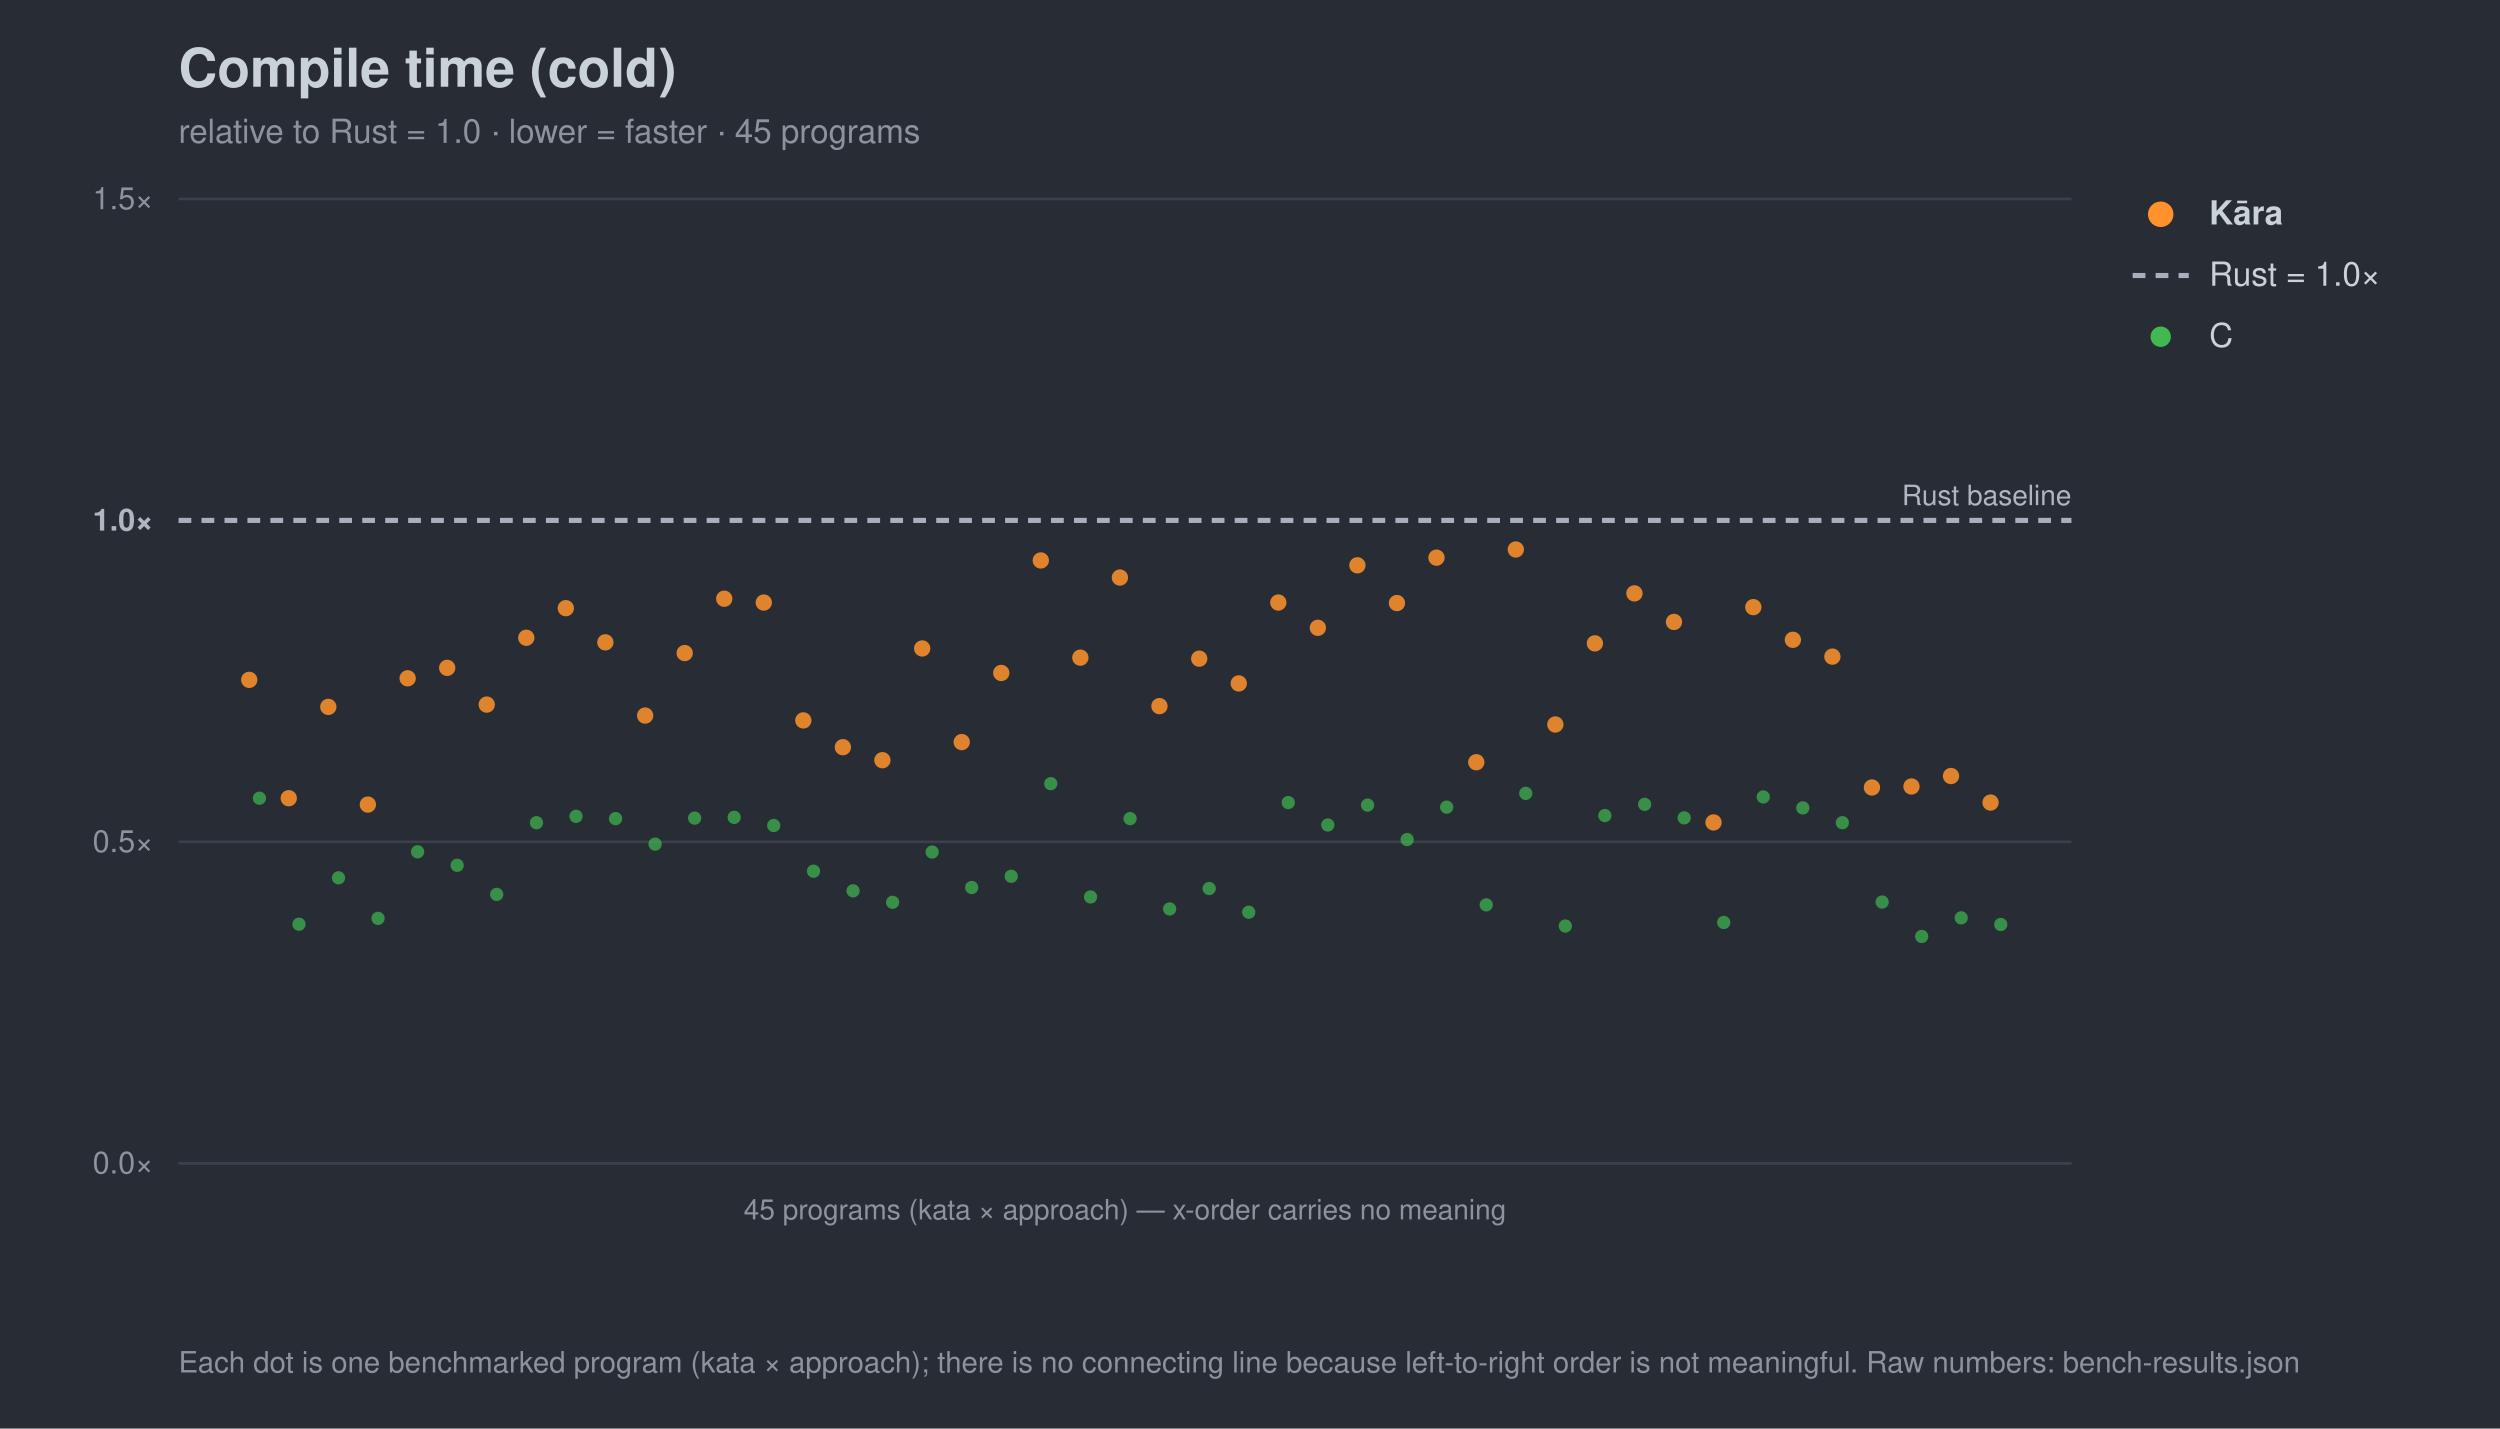
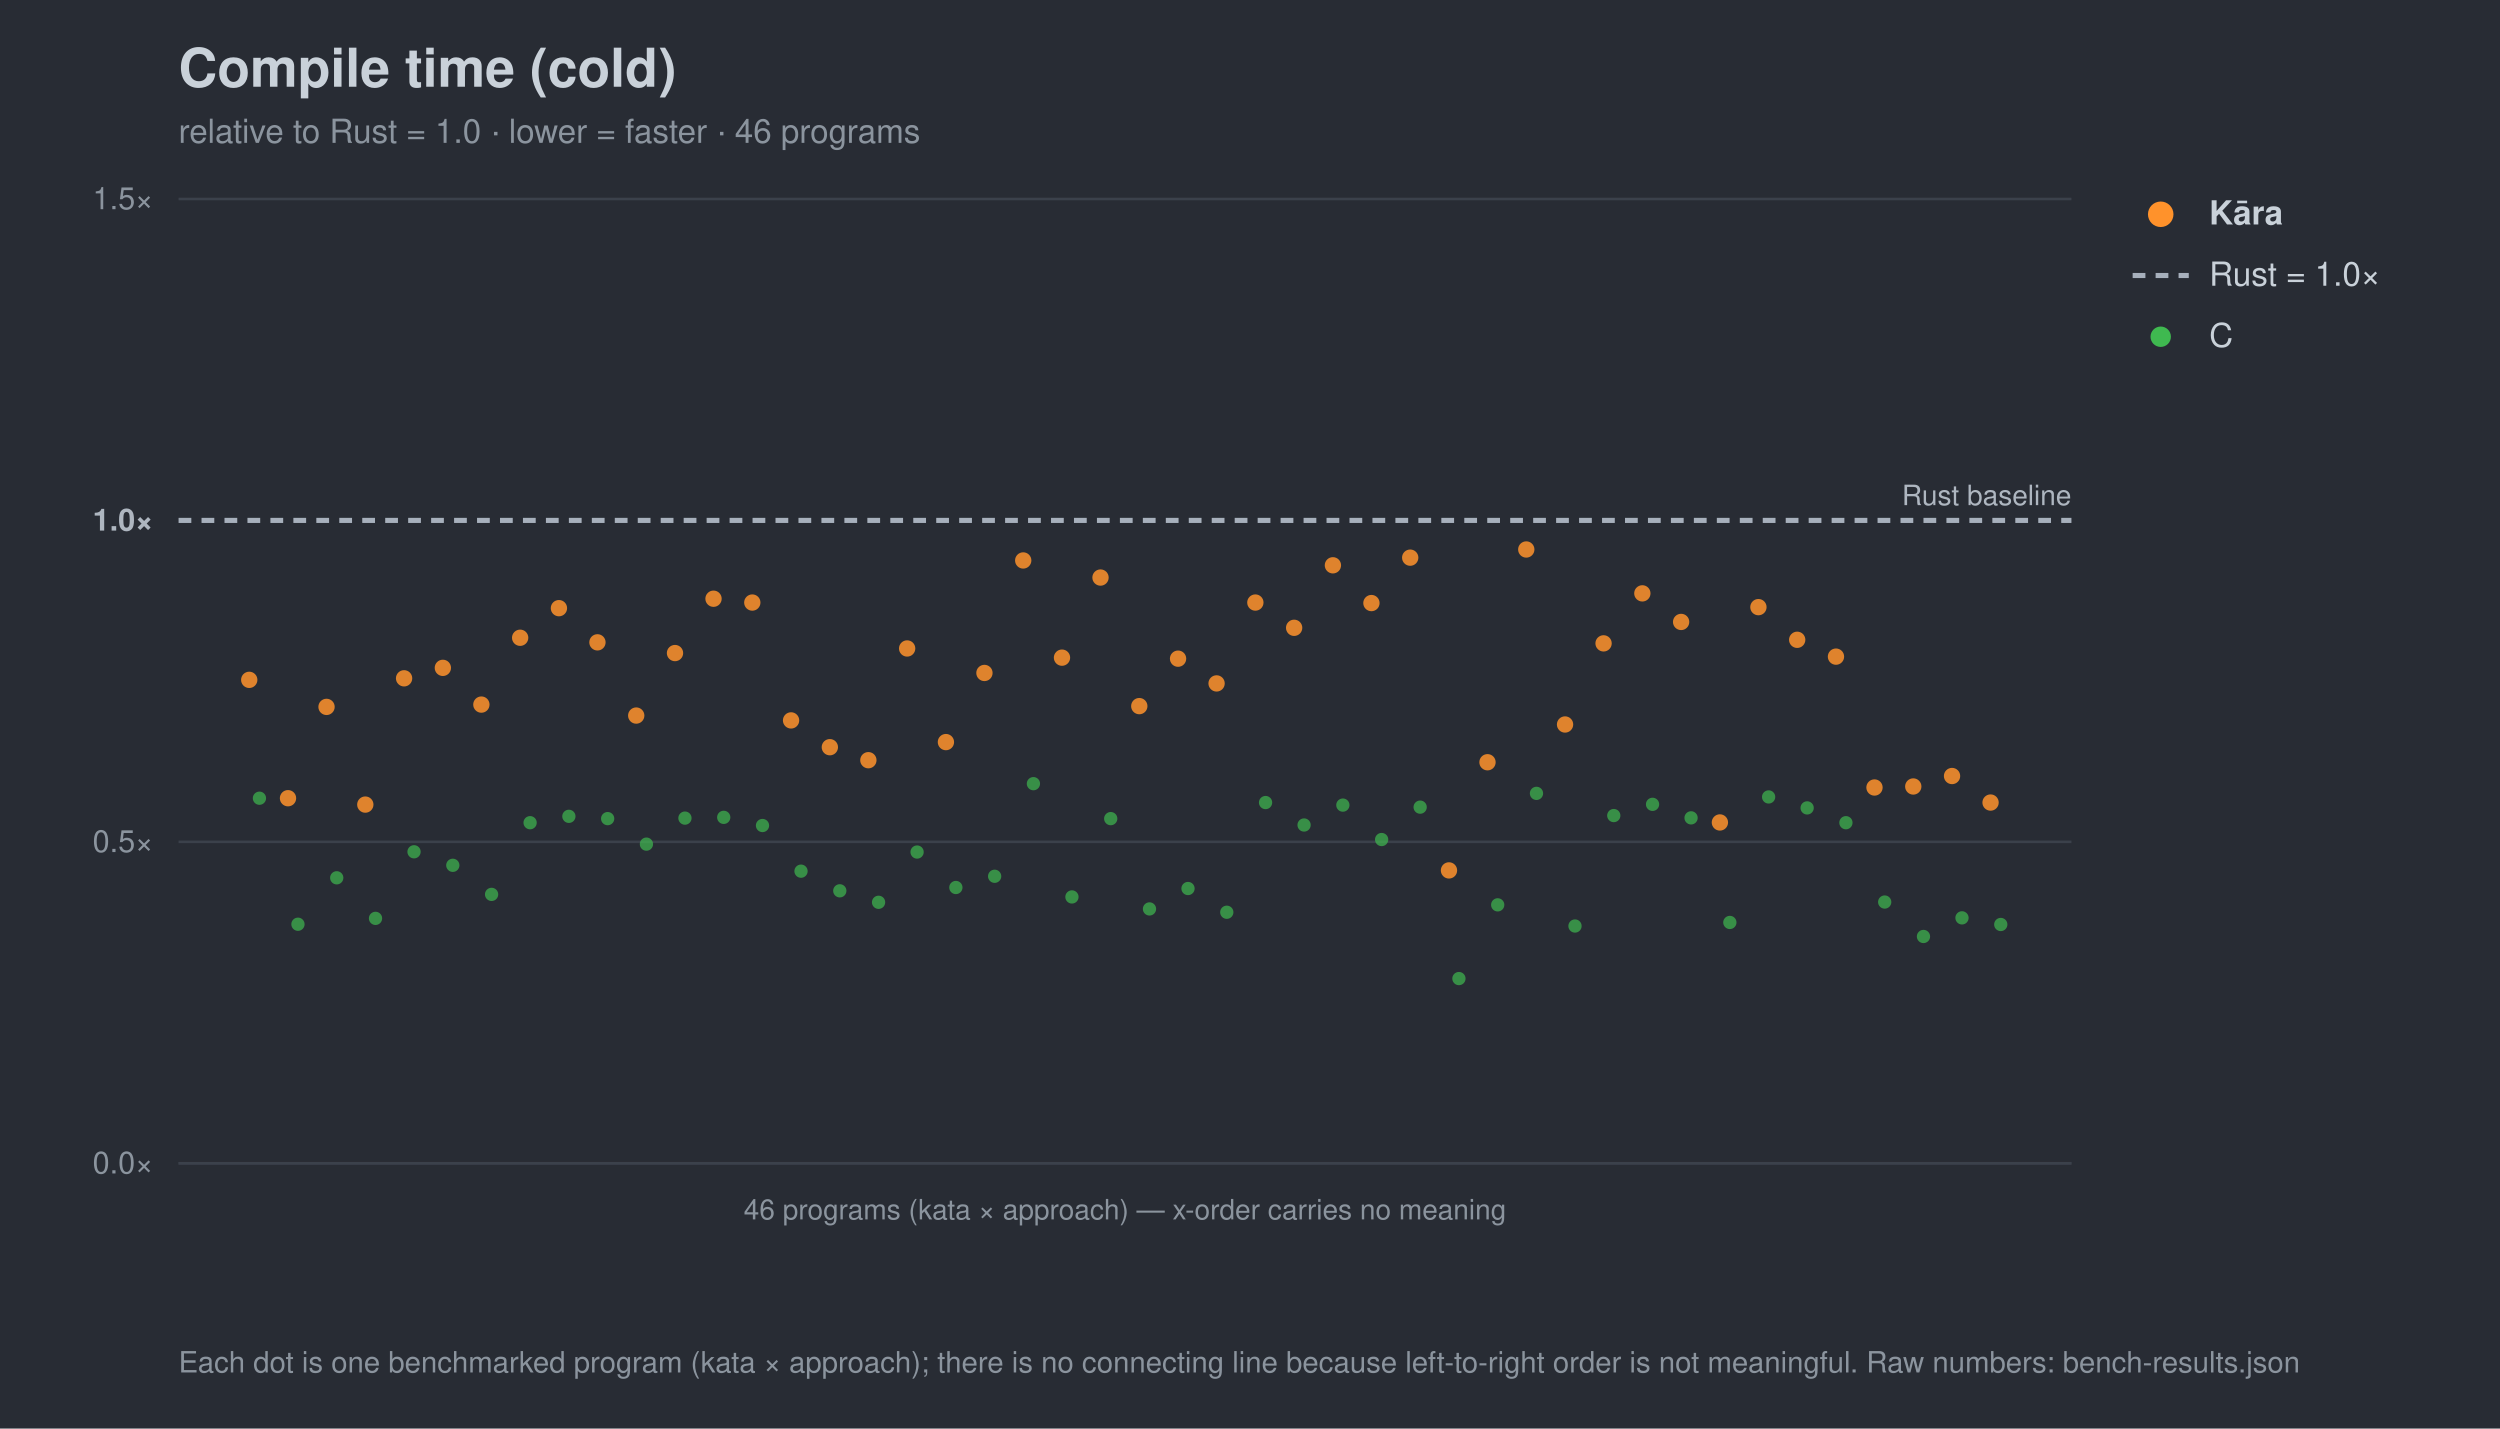
<svg xmlns="http://www.w3.org/2000/svg" width="980" height="560" viewBox="0 0 980 560" font-family="-apple-system,Segoe UI,Helvetica,Arial,sans-serif">
  <rect width="980" height="560" fill="#282c34" />
  <text x="70" y="34" font-size="21" font-weight="700" fill="#c9d1d9">Compile time (cold)</text>
-   <text x="70" y="56" font-size="13" fill="#8b949e">relative to Rust = 1.0 · lower = faster · 45 programs</text>
+   <text x="70" y="56" font-size="13" fill="#8b949e">relative to Rust = 1.0 · lower = faster · 46 programs</text>
  <line x1="70" y1="456.0" x2="812" y2="456.0" stroke="#3b414b" stroke-width="1" />
  <text x="60" y="460.0" font-size="12" text-anchor="end" fill="#8b949e">0.0×</text>
  <line x1="70" y1="330.0" x2="812" y2="330.0" stroke="#3b414b" stroke-width="1" />
  <text x="60" y="334.0" font-size="12" text-anchor="end" fill="#8b949e">0.5×</text>
  <line x1="70" y1="204.0" x2="812" y2="204.0" stroke="#a7b0bc" stroke-width="2" stroke-dasharray="5 4" />
  <text x="60" y="208.0" font-size="12" text-anchor="end" fill="#aeb6c0" font-weight="700">1.0×</text>
  <line x1="70" y1="78.0" x2="812" y2="78.0" stroke="#3b414b" stroke-width="1" />
  <text x="60" y="82.0" font-size="12" text-anchor="end" fill="#8b949e">1.5×</text>
  <text x="812" y="198.0" font-size="11" text-anchor="end" fill="#aeb6c0">Rust baseline</text>
  <line x1="70" y1="456" x2="812" y2="456" stroke="#3b414b" />
-   <text x="441.0" y="478" font-size="11" text-anchor="middle" fill="#8b949e">45 programs (kata × approach) — x-order carries no meaning</text>
+   <text x="441.0" y="478" font-size="11" text-anchor="middle" fill="#8b949e">46 programs (kata × approach) — x-order carries no meaning</text>
  <circle cx="101.7" cy="312.9" r="2.6" fill="#3fb950" opacity="0.7" />
-   <circle cx="117.2" cy="362.3" r="2.6" fill="#3fb950" opacity="0.7" />
-   <circle cx="132.7" cy="344.1" r="2.6" fill="#3fb950" opacity="0.7" />
-   <circle cx="148.2" cy="360.0" r="2.6" fill="#3fb950" opacity="0.7" />
-   <circle cx="163.7" cy="333.9" r="2.6" fill="#3fb950" opacity="0.7" />
-   <circle cx="179.2" cy="339.2" r="2.6" fill="#3fb950" opacity="0.7" />
-   <circle cx="194.7" cy="350.6" r="2.6" fill="#3fb950" opacity="0.7" />
-   <circle cx="210.3" cy="322.5" r="2.6" fill="#3fb950" opacity="0.7" />
-   <circle cx="225.8" cy="320.0" r="2.6" fill="#3fb950" opacity="0.7" />
-   <circle cx="241.3" cy="320.9" r="2.6" fill="#3fb950" opacity="0.7" />
-   <circle cx="256.8" cy="330.9" r="2.6" fill="#3fb950" opacity="0.7" />
-   <circle cx="272.3" cy="320.7" r="2.6" fill="#3fb950" opacity="0.7" />
-   <circle cx="287.8" cy="320.4" r="2.6" fill="#3fb950" opacity="0.7" />
-   <circle cx="303.3" cy="323.6" r="2.6" fill="#3fb950" opacity="0.7" />
-   <circle cx="318.9" cy="341.5" r="2.6" fill="#3fb950" opacity="0.7" />
-   <circle cx="334.4" cy="349.2" r="2.6" fill="#3fb950" opacity="0.7" />
-   <circle cx="349.9" cy="353.7" r="2.6" fill="#3fb950" opacity="0.7" />
-   <circle cx="365.4" cy="334.0" r="2.6" fill="#3fb950" opacity="0.7" />
-   <circle cx="380.9" cy="347.9" r="2.6" fill="#3fb950" opacity="0.7" />
-   <circle cx="396.4" cy="343.5" r="2.6" fill="#3fb950" opacity="0.7" />
-   <circle cx="411.9" cy="307.2" r="2.6" fill="#3fb950" opacity="0.7" />
-   <circle cx="427.5" cy="351.6" r="2.6" fill="#3fb950" opacity="0.7" />
-   <circle cx="443.0" cy="320.9" r="2.6" fill="#3fb950" opacity="0.7" />
-   <circle cx="458.5" cy="356.3" r="2.6" fill="#3fb950" opacity="0.7" />
-   <circle cx="474.0" cy="348.3" r="2.6" fill="#3fb950" opacity="0.7" />
-   <circle cx="489.5" cy="357.6" r="2.6" fill="#3fb950" opacity="0.7" />
-   <circle cx="505.0" cy="314.6" r="2.6" fill="#3fb950" opacity="0.7" />
-   <circle cx="520.5" cy="323.4" r="2.6" fill="#3fb950" opacity="0.7" />
-   <circle cx="536.1" cy="315.6" r="2.6" fill="#3fb950" opacity="0.7" />
-   <circle cx="551.6" cy="329.1" r="2.6" fill="#3fb950" opacity="0.7" />
-   <circle cx="567.1" cy="316.4" r="2.6" fill="#3fb950" opacity="0.7" />
-   <circle cx="582.6" cy="354.7" r="2.6" fill="#3fb950" opacity="0.7" />
-   <circle cx="598.1" cy="311.0" r="2.6" fill="#3fb950" opacity="0.7" />
-   <circle cx="613.6" cy="363.0" r="2.6" fill="#3fb950" opacity="0.7" />
-   <circle cx="629.1" cy="319.7" r="2.6" fill="#3fb950" opacity="0.7" />
-   <circle cx="644.7" cy="315.3" r="2.6" fill="#3fb950" opacity="0.7" />
-   <circle cx="660.2" cy="320.6" r="2.6" fill="#3fb950" opacity="0.7" />
-   <circle cx="675.7" cy="361.6" r="2.6" fill="#3fb950" opacity="0.7" />
-   <circle cx="691.2" cy="312.4" r="2.6" fill="#3fb950" opacity="0.7" />
-   <circle cx="706.7" cy="316.7" r="2.6" fill="#3fb950" opacity="0.7" />
-   <circle cx="722.2" cy="322.5" r="2.6" fill="#3fb950" opacity="0.7" />
-   <circle cx="737.8" cy="353.6" r="2.6" fill="#3fb950" opacity="0.7" />
-   <circle cx="753.3" cy="367.1" r="2.6" fill="#3fb950" opacity="0.7" />
-   <circle cx="768.8" cy="359.8" r="2.6" fill="#3fb950" opacity="0.7" />
+   <circle cx="116.8" cy="362.3" r="2.6" fill="#3fb950" opacity="0.7" />
+   <circle cx="132.0" cy="344.1" r="2.6" fill="#3fb950" opacity="0.7" />
+   <circle cx="147.2" cy="360.0" r="2.6" fill="#3fb950" opacity="0.7" />
+   <circle cx="162.3" cy="333.9" r="2.6" fill="#3fb950" opacity="0.7" />
+   <circle cx="177.5" cy="339.2" r="2.6" fill="#3fb950" opacity="0.7" />
+   <circle cx="192.7" cy="350.6" r="2.6" fill="#3fb950" opacity="0.7" />
+   <circle cx="207.8" cy="322.5" r="2.6" fill="#3fb950" opacity="0.7" />
+   <circle cx="223.0" cy="320.0" r="2.6" fill="#3fb950" opacity="0.7" />
+   <circle cx="238.2" cy="320.9" r="2.6" fill="#3fb950" opacity="0.7" />
+   <circle cx="253.4" cy="330.9" r="2.6" fill="#3fb950" opacity="0.7" />
+   <circle cx="268.5" cy="320.7" r="2.6" fill="#3fb950" opacity="0.7" />
+   <circle cx="283.7" cy="320.4" r="2.6" fill="#3fb950" opacity="0.7" />
+   <circle cx="298.9" cy="323.6" r="2.6" fill="#3fb950" opacity="0.7" />
+   <circle cx="314.0" cy="341.5" r="2.6" fill="#3fb950" opacity="0.7" />
+   <circle cx="329.2" cy="349.2" r="2.6" fill="#3fb950" opacity="0.7" />
+   <circle cx="344.4" cy="353.7" r="2.6" fill="#3fb950" opacity="0.7" />
+   <circle cx="359.5" cy="334.0" r="2.6" fill="#3fb950" opacity="0.7" />
+   <circle cx="374.7" cy="347.9" r="2.6" fill="#3fb950" opacity="0.7" />
+   <circle cx="389.9" cy="343.5" r="2.6" fill="#3fb950" opacity="0.7" />
+   <circle cx="405.1" cy="307.2" r="2.6" fill="#3fb950" opacity="0.7" />
+   <circle cx="420.2" cy="351.6" r="2.6" fill="#3fb950" opacity="0.7" />
+   <circle cx="435.4" cy="320.9" r="2.6" fill="#3fb950" opacity="0.7" />
+   <circle cx="450.6" cy="356.3" r="2.6" fill="#3fb950" opacity="0.7" />
+   <circle cx="465.7" cy="348.3" r="2.6" fill="#3fb950" opacity="0.7" />
+   <circle cx="480.9" cy="357.6" r="2.6" fill="#3fb950" opacity="0.7" />
+   <circle cx="496.1" cy="314.6" r="2.6" fill="#3fb950" opacity="0.7" />
+   <circle cx="511.2" cy="323.4" r="2.6" fill="#3fb950" opacity="0.7" />
+   <circle cx="526.4" cy="315.6" r="2.6" fill="#3fb950" opacity="0.7" />
+   <circle cx="541.6" cy="329.1" r="2.6" fill="#3fb950" opacity="0.7" />
+   <circle cx="556.7" cy="316.4" r="2.6" fill="#3fb950" opacity="0.7" />
+   <circle cx="571.9" cy="383.6" r="2.6" fill="#3fb950" opacity="0.7" />
+   <circle cx="587.1" cy="354.7" r="2.6" fill="#3fb950" opacity="0.7" />
+   <circle cx="602.3" cy="311.0" r="2.6" fill="#3fb950" opacity="0.7" />
+   <circle cx="617.4" cy="363.0" r="2.6" fill="#3fb950" opacity="0.7" />
+   <circle cx="632.6" cy="319.7" r="2.6" fill="#3fb950" opacity="0.7" />
+   <circle cx="647.8" cy="315.3" r="2.6" fill="#3fb950" opacity="0.7" />
+   <circle cx="662.9" cy="320.6" r="2.6" fill="#3fb950" opacity="0.7" />
+   <circle cx="678.1" cy="361.6" r="2.6" fill="#3fb950" opacity="0.7" />
+   <circle cx="693.3" cy="312.4" r="2.6" fill="#3fb950" opacity="0.7" />
+   <circle cx="708.4" cy="316.7" r="2.6" fill="#3fb950" opacity="0.7" />
+   <circle cx="723.6" cy="322.5" r="2.6" fill="#3fb950" opacity="0.7" />
+   <circle cx="738.8" cy="353.6" r="2.6" fill="#3fb950" opacity="0.7" />
+   <circle cx="754.0" cy="367.1" r="2.6" fill="#3fb950" opacity="0.7" />
+   <circle cx="769.1" cy="359.8" r="2.6" fill="#3fb950" opacity="0.7" />
  <circle cx="784.3" cy="362.4" r="2.6" fill="#3fb950" opacity="0.7" />
  <circle cx="97.7" cy="266.5" r="3.2" fill="#ff922b" opacity="0.85" />
-   <circle cx="113.2" cy="312.9" r="3.2" fill="#ff922b" opacity="0.85" />
-   <circle cx="128.7" cy="277.1" r="3.2" fill="#ff922b" opacity="0.85" />
-   <circle cx="144.2" cy="315.4" r="3.2" fill="#ff922b" opacity="0.85" />
-   <circle cx="159.8" cy="265.9" r="3.2" fill="#ff922b" opacity="0.85" />
-   <circle cx="175.3" cy="261.8" r="3.2" fill="#ff922b" opacity="0.85" />
-   <circle cx="190.8" cy="276.2" r="3.2" fill="#ff922b" opacity="0.85" />
-   <circle cx="206.3" cy="250.0" r="3.2" fill="#ff922b" opacity="0.85" />
-   <circle cx="221.8" cy="238.4" r="3.2" fill="#ff922b" opacity="0.85" />
-   <circle cx="237.3" cy="251.8" r="3.2" fill="#ff922b" opacity="0.85" />
-   <circle cx="252.9" cy="280.5" r="3.2" fill="#ff922b" opacity="0.85" />
-   <circle cx="268.4" cy="256.0" r="3.2" fill="#ff922b" opacity="0.85" />
-   <circle cx="283.9" cy="234.7" r="3.2" fill="#ff922b" opacity="0.85" />
-   <circle cx="299.4" cy="236.2" r="3.2" fill="#ff922b" opacity="0.85" />
-   <circle cx="314.9" cy="282.4" r="3.2" fill="#ff922b" opacity="0.85" />
-   <circle cx="330.4" cy="292.9" r="3.2" fill="#ff922b" opacity="0.85" />
-   <circle cx="345.9" cy="298.0" r="3.2" fill="#ff922b" opacity="0.85" />
-   <circle cx="361.5" cy="254.2" r="3.2" fill="#ff922b" opacity="0.85" />
-   <circle cx="377.0" cy="290.9" r="3.2" fill="#ff922b" opacity="0.85" />
-   <circle cx="392.5" cy="263.8" r="3.2" fill="#ff922b" opacity="0.85" />
-   <circle cx="408.0" cy="219.7" r="3.2" fill="#ff922b" opacity="0.85" />
-   <circle cx="423.5" cy="257.8" r="3.2" fill="#ff922b" opacity="0.85" />
-   <circle cx="439.0" cy="226.4" r="3.2" fill="#ff922b" opacity="0.85" />
-   <circle cx="454.5" cy="276.8" r="3.2" fill="#ff922b" opacity="0.85" />
-   <circle cx="470.1" cy="258.2" r="3.2" fill="#ff922b" opacity="0.85" />
-   <circle cx="485.6" cy="267.9" r="3.2" fill="#ff922b" opacity="0.85" />
-   <circle cx="501.1" cy="236.2" r="3.2" fill="#ff922b" opacity="0.85" />
-   <circle cx="516.6" cy="246.1" r="3.2" fill="#ff922b" opacity="0.85" />
-   <circle cx="532.1" cy="221.6" r="3.2" fill="#ff922b" opacity="0.85" />
-   <circle cx="547.6" cy="236.4" r="3.2" fill="#ff922b" opacity="0.85" />
-   <circle cx="563.1" cy="218.6" r="3.2" fill="#ff922b" opacity="0.85" />
-   <circle cx="578.7" cy="298.8" r="3.2" fill="#ff922b" opacity="0.85" />
-   <circle cx="594.2" cy="215.4" r="3.2" fill="#ff922b" opacity="0.85" />
-   <circle cx="609.7" cy="284.0" r="3.2" fill="#ff922b" opacity="0.85" />
-   <circle cx="625.2" cy="252.2" r="3.2" fill="#ff922b" opacity="0.85" />
-   <circle cx="640.7" cy="232.6" r="3.2" fill="#ff922b" opacity="0.85" />
-   <circle cx="656.2" cy="243.8" r="3.2" fill="#ff922b" opacity="0.85" />
-   <circle cx="671.7" cy="322.4" r="3.2" fill="#ff922b" opacity="0.85" />
-   <circle cx="687.3" cy="238.0" r="3.2" fill="#ff922b" opacity="0.85" />
-   <circle cx="702.8" cy="250.8" r="3.2" fill="#ff922b" opacity="0.85" />
-   <circle cx="718.3" cy="257.4" r="3.2" fill="#ff922b" opacity="0.85" />
-   <circle cx="733.8" cy="308.7" r="3.2" fill="#ff922b" opacity="0.85" />
-   <circle cx="749.3" cy="308.3" r="3.2" fill="#ff922b" opacity="0.85" />
-   <circle cx="764.8" cy="304.2" r="3.2" fill="#ff922b" opacity="0.85" />
+   <circle cx="112.9" cy="312.9" r="3.2" fill="#ff922b" opacity="0.85" />
+   <circle cx="128.0" cy="277.1" r="3.2" fill="#ff922b" opacity="0.85" />
+   <circle cx="143.2" cy="315.4" r="3.2" fill="#ff922b" opacity="0.85" />
+   <circle cx="158.4" cy="265.9" r="3.2" fill="#ff922b" opacity="0.85" />
+   <circle cx="173.6" cy="261.8" r="3.2" fill="#ff922b" opacity="0.85" />
+   <circle cx="188.7" cy="276.2" r="3.2" fill="#ff922b" opacity="0.85" />
+   <circle cx="203.9" cy="250.0" r="3.2" fill="#ff922b" opacity="0.85" />
+   <circle cx="219.1" cy="238.4" r="3.2" fill="#ff922b" opacity="0.85" />
+   <circle cx="234.2" cy="251.8" r="3.2" fill="#ff922b" opacity="0.85" />
+   <circle cx="249.4" cy="280.5" r="3.2" fill="#ff922b" opacity="0.85" />
+   <circle cx="264.6" cy="256.0" r="3.2" fill="#ff922b" opacity="0.85" />
+   <circle cx="279.7" cy="234.7" r="3.2" fill="#ff922b" opacity="0.85" />
+   <circle cx="294.9" cy="236.2" r="3.2" fill="#ff922b" opacity="0.85" />
+   <circle cx="310.1" cy="282.4" r="3.2" fill="#ff922b" opacity="0.85" />
+   <circle cx="325.3" cy="292.9" r="3.2" fill="#ff922b" opacity="0.85" />
+   <circle cx="340.4" cy="298.0" r="3.2" fill="#ff922b" opacity="0.85" />
+   <circle cx="355.6" cy="254.2" r="3.2" fill="#ff922b" opacity="0.85" />
+   <circle cx="370.8" cy="290.9" r="3.2" fill="#ff922b" opacity="0.85" />
+   <circle cx="385.9" cy="263.8" r="3.2" fill="#ff922b" opacity="0.85" />
+   <circle cx="401.1" cy="219.7" r="3.2" fill="#ff922b" opacity="0.85" />
+   <circle cx="416.3" cy="257.8" r="3.2" fill="#ff922b" opacity="0.85" />
+   <circle cx="431.4" cy="226.4" r="3.2" fill="#ff922b" opacity="0.85" />
+   <circle cx="446.6" cy="276.8" r="3.2" fill="#ff922b" opacity="0.85" />
+   <circle cx="461.8" cy="258.2" r="3.2" fill="#ff922b" opacity="0.85" />
+   <circle cx="476.9" cy="267.9" r="3.2" fill="#ff922b" opacity="0.85" />
+   <circle cx="492.1" cy="236.2" r="3.2" fill="#ff922b" opacity="0.85" />
+   <circle cx="507.3" cy="246.1" r="3.2" fill="#ff922b" opacity="0.85" />
+   <circle cx="522.5" cy="221.6" r="3.2" fill="#ff922b" opacity="0.85" />
+   <circle cx="537.6" cy="236.4" r="3.2" fill="#ff922b" opacity="0.85" />
+   <circle cx="552.8" cy="218.6" r="3.2" fill="#ff922b" opacity="0.85" />
+   <circle cx="568.0" cy="341.2" r="3.2" fill="#ff922b" opacity="0.85" />
+   <circle cx="583.1" cy="298.8" r="3.2" fill="#ff922b" opacity="0.85" />
+   <circle cx="598.3" cy="215.4" r="3.2" fill="#ff922b" opacity="0.85" />
+   <circle cx="613.5" cy="284.0" r="3.2" fill="#ff922b" opacity="0.85" />
+   <circle cx="628.6" cy="252.2" r="3.2" fill="#ff922b" opacity="0.85" />
+   <circle cx="643.8" cy="232.6" r="3.2" fill="#ff922b" opacity="0.85" />
+   <circle cx="659.0" cy="243.8" r="3.2" fill="#ff922b" opacity="0.85" />
+   <circle cx="674.2" cy="322.4" r="3.2" fill="#ff922b" opacity="0.85" />
+   <circle cx="689.3" cy="238.0" r="3.2" fill="#ff922b" opacity="0.85" />
+   <circle cx="704.5" cy="250.8" r="3.2" fill="#ff922b" opacity="0.85" />
+   <circle cx="719.7" cy="257.4" r="3.2" fill="#ff922b" opacity="0.85" />
+   <circle cx="734.8" cy="308.7" r="3.2" fill="#ff922b" opacity="0.85" />
+   <circle cx="750.0" cy="308.3" r="3.2" fill="#ff922b" opacity="0.85" />
+   <circle cx="765.2" cy="304.2" r="3.2" fill="#ff922b" opacity="0.85" />
  <circle cx="780.3" cy="314.6" r="3.2" fill="#ff922b" opacity="0.85" />
  <circle cx="847" cy="84" r="5" fill="#ff922b" />
  <text x="866" y="88" font-size="13" fill="#c9d1d9" font-weight="700">Kāra</text>
  <line x1="836" y1="108" x2="858" y2="108" stroke="#a7b0bc" stroke-width="2" stroke-dasharray="5 4" />
  <text x="866" y="112" font-size="13" fill="#c9d1d9" font-weight="400">Rust = 1.0×</text>
  <circle cx="847" cy="132" r="4" fill="#3fb950" />
  <text x="866" y="136" font-size="13" fill="#c9d1d9" font-weight="400">C</text>
  <text x="70" y="538" font-size="11.5" fill="#8b949e">Each dot is one benchmarked program (kata × approach); there is no connecting line because left-to-right order is not meaningful. Raw numbers: bench-results.json</text>
</svg>
